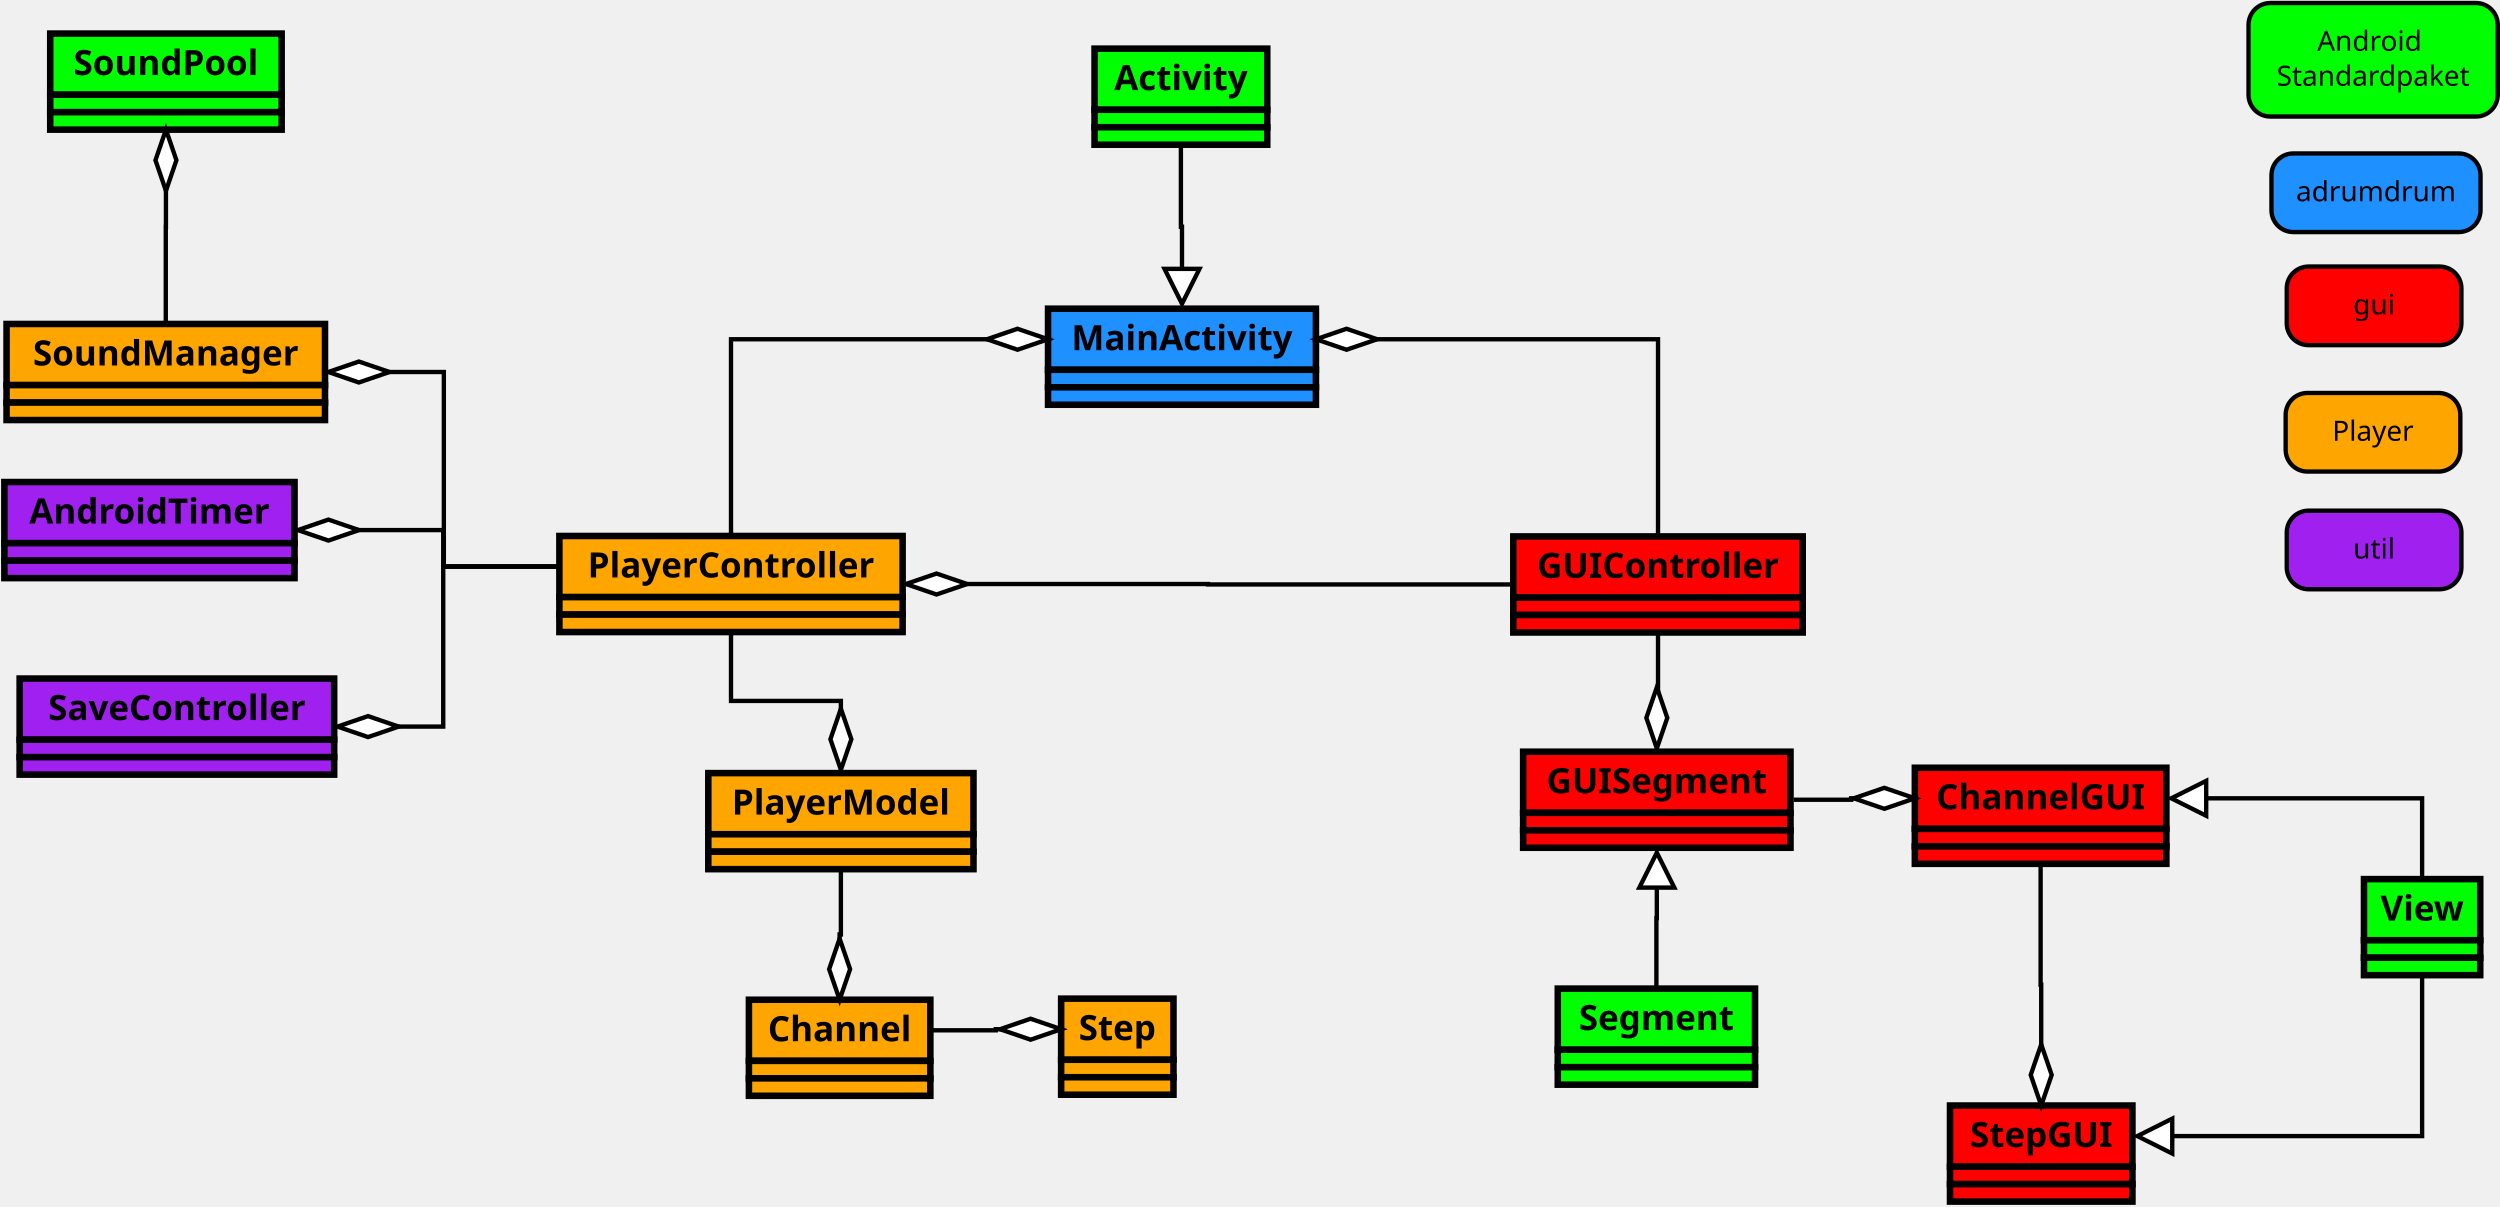
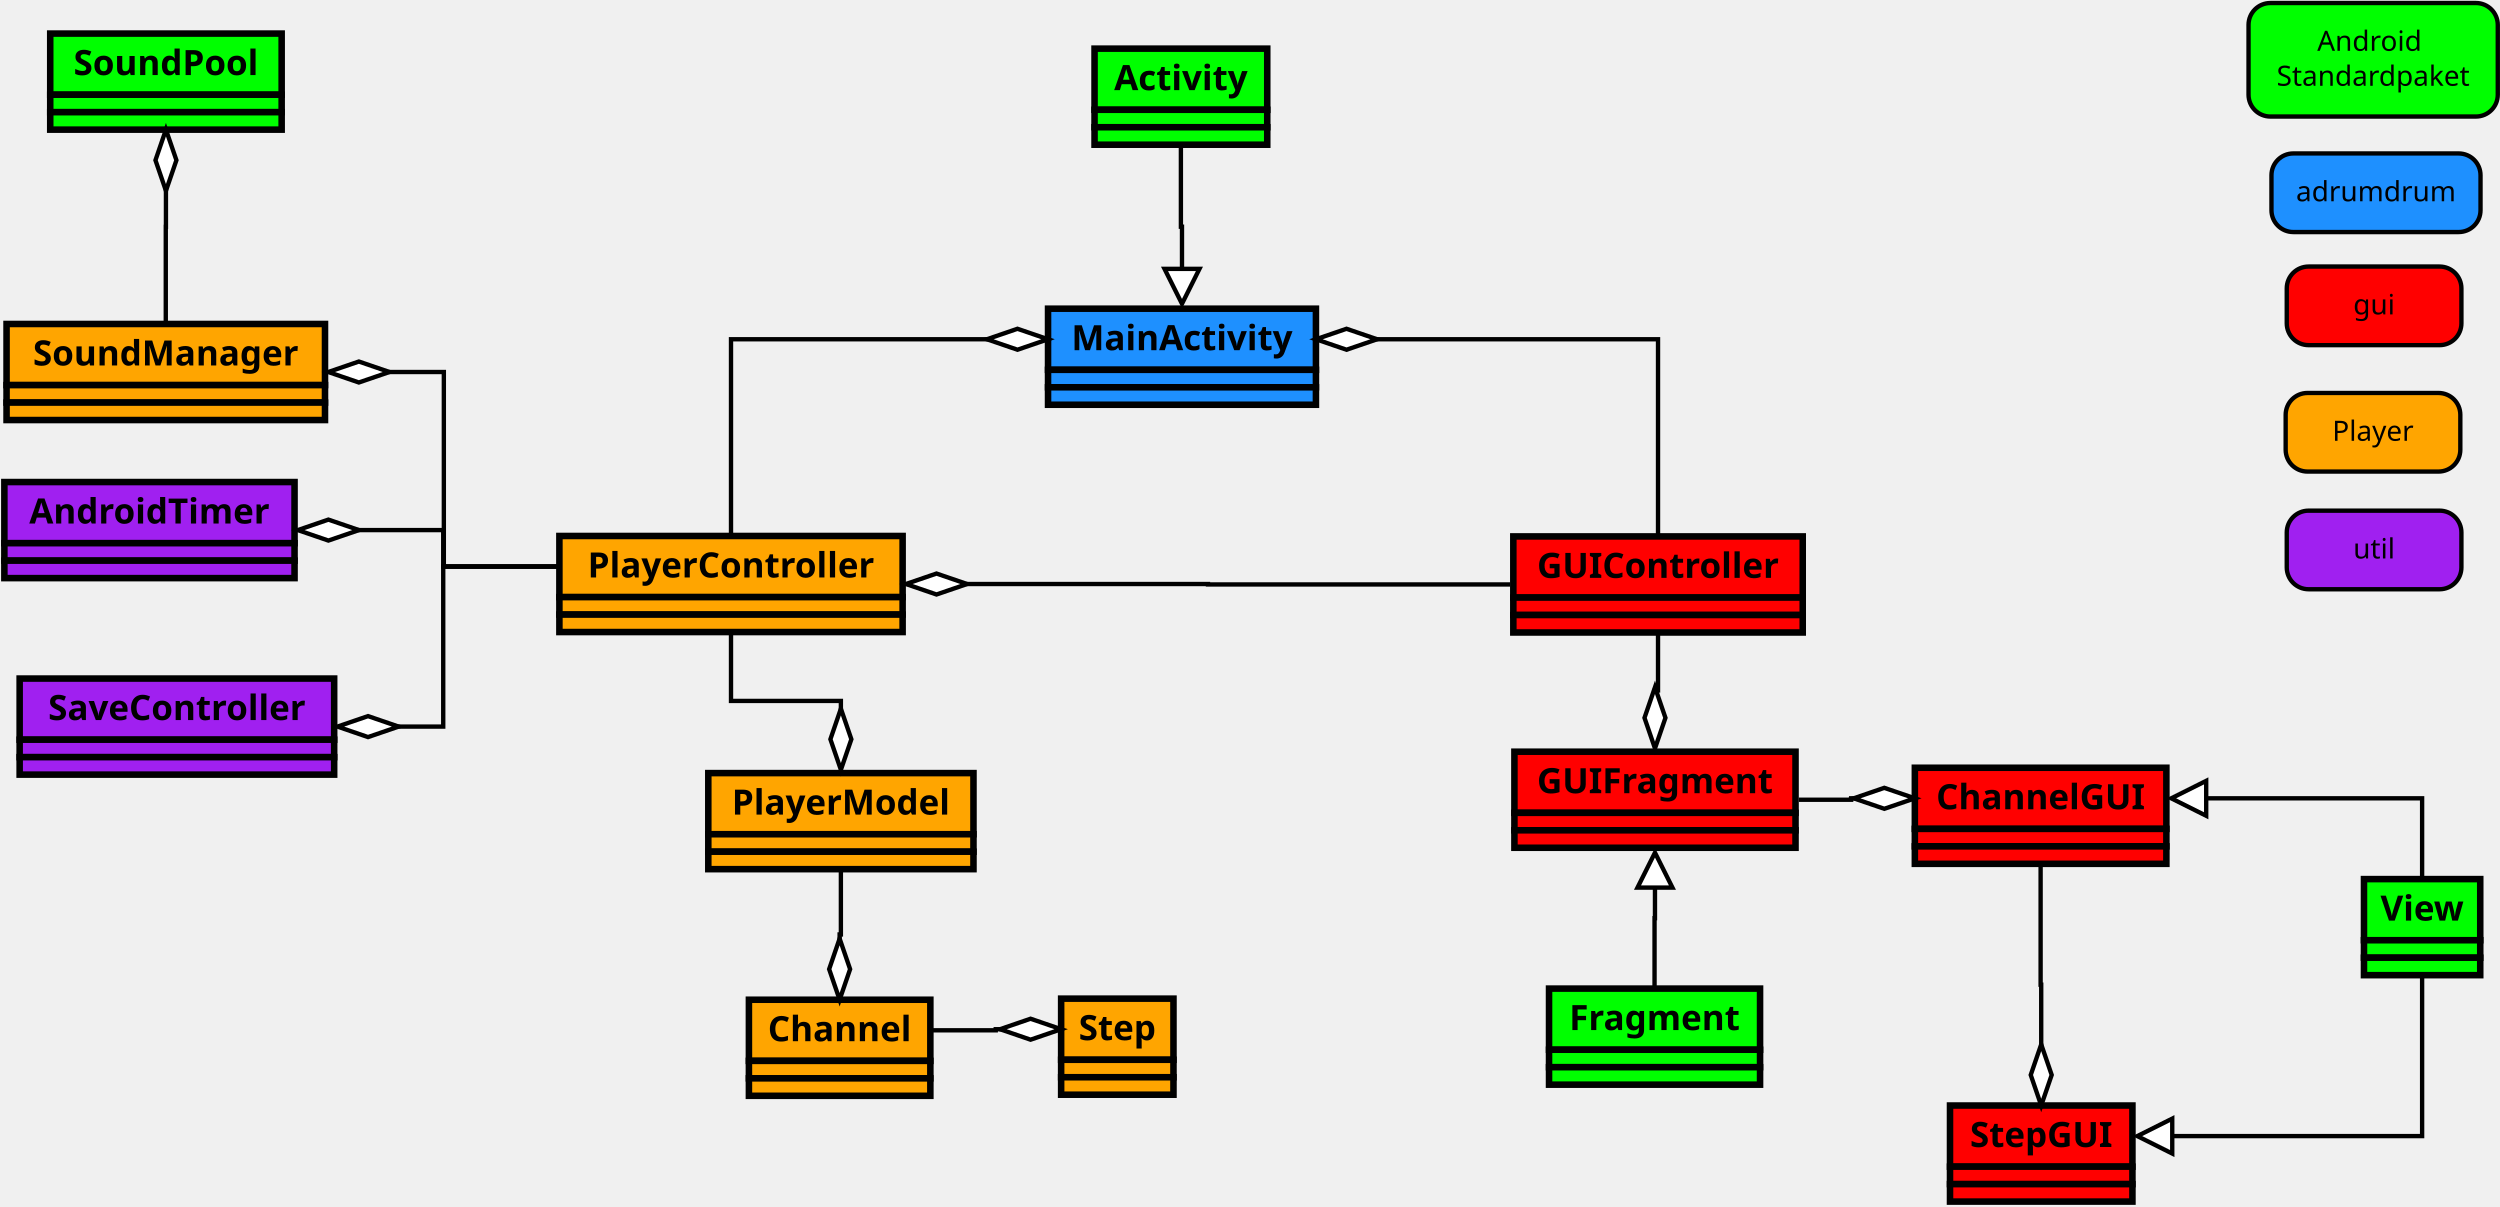
<svg xmlns="http://www.w3.org/2000/svg" width="58cm" height="28cm" viewBox="53 32 1145 552">
  <g>
    <rect style="fill: #1e90ff" x="533" y="173" width="122.7" height="28" />
    <rect style="fill: none; fill-opacity:0; stroke-width: 3; stroke: #000000" x="533" y="173" width="122.7" height="28" />
    <text style="fill: #000000;text-anchor:middle;font-size:16;font-family:sanserif;font-style:normal;font-weight:700" x="594.35" y="192">MainActivity</text>
    <rect style="fill: #1e90ff" x="533" y="201" width="122.7" height="8" />
    <rect style="fill: none; fill-opacity:0; stroke-width: 3; stroke: #000000" x="533" y="201" width="122.7" height="8" />
    <rect style="fill: #1e90ff" x="533" y="209" width="122.7" height="8" />
    <rect style="fill: none; fill-opacity:0; stroke-width: 3; stroke: #000000" x="533" y="209" width="122.7" height="8" />
  </g>
  <g>
    <rect style="fill: #ffa500" x="377.4" y="385.7" width="121.45" height="28" />
    <rect style="fill: none; fill-opacity:0; stroke-width: 3; stroke: #000000" x="377.4" y="385.7" width="121.45" height="28" />
    <text style="fill: #000000;text-anchor:middle;font-size:16;font-family:sanserif;font-style:normal;font-weight:700" x="438.125" y="404.7">PlayerModel</text>
    <rect style="fill: #ffa500" x="377.4" y="413.7" width="121.45" height="8" />
    <rect style="fill: none; fill-opacity:0; stroke-width: 3; stroke: #000000" x="377.4" y="413.7" width="121.45" height="8" />
    <rect style="fill: #ffa500" x="377.4" y="421.7" width="121.45" height="8" />
    <rect style="fill: none; fill-opacity:0; stroke-width: 3; stroke: #000000" x="377.4" y="421.7" width="121.45" height="8" />
  </g>
  <g>
    <rect style="fill: #00ff00" x="554.3" y="53.9" width="79.1" height="28" />
    <rect style="fill: none; fill-opacity:0; stroke-width: 3; stroke: #000000" x="554.3" y="53.9" width="79.1" height="28" />
    <text style="fill: #000000;text-anchor:middle;font-size:16;font-family:sanserif;font-style:normal;font-weight:700" x="593.85" y="72.9">Activity</text>
    <rect style="fill: #00ff00" x="554.3" y="81.9" width="79.1" height="8" />
    <rect style="fill: none; fill-opacity:0; stroke-width: 3; stroke: #000000" x="554.3" y="81.9" width="79.1" height="8" />
    <rect style="fill: #00ff00" x="554.3" y="89.9" width="79.1" height="8" />
    <rect style="fill: none; fill-opacity:0; stroke-width: 3; stroke: #000000" x="554.3" y="89.9" width="79.1" height="8" />
  </g>
  <g>
    <rect style="fill: #ffa500" x="309.2" y="277.1" width="157.2" height="28" />
    <rect style="fill: none; fill-opacity:0; stroke-width: 3; stroke: #000000" x="309.2" y="277.1" width="157.2" height="28" />
    <text style="fill: #000000;text-anchor:middle;font-size:16;font-family:sanserif;font-style:normal;font-weight:700" x="387.8" y="296.1">PlayerController</text>
    <rect style="fill: #ffa500" x="309.2" y="305.1" width="157.2" height="8" />
    <rect style="fill: none; fill-opacity:0; stroke-width: 3; stroke: #000000" x="309.2" y="305.1" width="157.2" height="8" />
    <rect style="fill: #ffa500" x="309.2" y="313.1" width="157.2" height="8" />
    <rect style="fill: none; fill-opacity:0; stroke-width: 3; stroke: #000000" x="309.2" y="313.1" width="157.2" height="8" />
  </g>
  <g>
    <rect style="fill: #ff0000" x="746.1" y="277.3" width="132.55" height="28" />
    <rect style="fill: none; fill-opacity:0; stroke-width: 3; stroke: #000000" x="746.1" y="277.3" width="132.55" height="28" />
    <text style="fill: #000000;text-anchor:middle;font-size:16;font-family:sanserif;font-style:normal;font-weight:700" x="812.375" y="296.3">GUIController</text>
    <rect style="fill: #ff0000" x="746.1" y="305.3" width="132.55" height="8" />
    <rect style="fill: none; fill-opacity:0; stroke-width: 3; stroke: #000000" x="746.1" y="305.3" width="132.55" height="8" />
    <rect style="fill: #ff0000" x="746.1" y="313.3" width="132.55" height="8" />
    <rect style="fill: none; fill-opacity:0; stroke-width: 3; stroke: #000000" x="746.1" y="313.3" width="132.55" height="8" />
  </g>
  <g>
    <polyline style="fill: none; fill-opacity:0; stroke-width: 2; stroke: #000000" points="594.35,154.764 594.35,135.45 593.85,135.45 593.85,97.9 " />
    <polygon style="fill: #ffffff" points="586.35,154.764 594.35,170.764 602.35,154.764 " />
    <polygon style="fill: none; fill-opacity:0; stroke-width: 2; stroke: #000000" points="586.35,154.764 594.35,170.764 602.35,154.764 " />
  </g>
  <g>
    <polyline style="fill: none; fill-opacity:0; stroke-width: 2; stroke: #000000" points="680.872,187 812.375,187 812.375,277.3 " />
    <polygon style="fill: #ffffff" points="655.7,187 669.7,182.2 683.7,187 669.7,191.8 " />
    <polygon style="fill: none; fill-opacity:0; stroke-width: 2; stroke: #000000" points="655.7,187 669.7,182.2 683.7,187 669.7,191.8 " />
    <text style="fill: #000000;text-anchor:middle;font-size:12.8;font-family:monospace;font-style:normal;font-weight:normal" x="734.038" y="184" />
    <text style="fill: #000000;text-anchor:start;font-size:12.8;font-family:monospace;font-style:normal;font-weight:normal" x="687.7" y="184" />
    <text style="fill: #000000;text-anchor:start;font-size:12.8;font-family:monospace;font-style:normal;font-weight:normal" x="816.375" y="273.3" />
  </g>
  <g>
    <polyline style="fill: none; fill-opacity:0; stroke-width: 2; stroke: #000000" points="438.125,359.023 438.125,352.647 387.8,352.647 387.8,321.1 " />
    <polygon style="fill: #ffffff" points="438.125,384.194 433.325,370.194 438.125,356.194 442.925,370.194 " />
    <polygon style="fill: none; fill-opacity:0; stroke-width: 2; stroke: #000000" points="438.125,384.194 433.325,370.194 438.125,356.194 442.925,370.194 " />
    <text style="fill: #000000;text-anchor:middle;font-size:12.8;font-family:monospace;font-style:normal;font-weight:normal" x="412.962" y="349.647" />
    <text style="fill: #000000;text-anchor:start;font-size:12.8;font-family:monospace;font-style:normal;font-weight:normal" x="449.125" y="380.194" />
    <text style="fill: #000000;text-anchor:start;font-size:12.8;font-family:monospace;font-style:normal;font-weight:normal" x="391.8" y="333.1" />
  </g>
  <g>
    <rect style="fill: #ffa500" x="396" y="489.5" width="83.1" height="28" />
    <rect style="fill: none; fill-opacity:0; stroke-width: 3; stroke: #000000" x="396" y="489.5" width="83.1" height="28" />
    <text style="fill: #000000;text-anchor:middle;font-size:16;font-family:sanserif;font-style:normal;font-weight:700" x="437.55" y="508.5">Channel</text>
    <rect style="fill: #ffa500" x="396" y="517.5" width="83.1" height="8" />
    <rect style="fill: none; fill-opacity:0; stroke-width: 3; stroke: #000000" x="396" y="517.5" width="83.1" height="8" />
    <rect style="fill: #ffa500" x="396" y="525.5" width="83.1" height="8" />
    <rect style="fill: none; fill-opacity:0; stroke-width: 3; stroke: #000000" x="396" y="525.5" width="83.1" height="8" />
  </g>
  <g>
    <polyline style="fill: none; fill-opacity:0; stroke-width: 2; stroke: #000000" points="437.55,464.328 437.55,459.6 438.125,459.6 438.125,429.7 " />
    <polygon style="fill: #ffffff" points="437.55,489.5 432.75,475.5 437.55,461.5 442.35,475.5 " />
    <polygon style="fill: none; fill-opacity:0; stroke-width: 2; stroke: #000000" points="437.55,489.5 432.75,475.5 437.55,461.5 442.35,475.5 " />
    <text style="fill: #000000;text-anchor:middle;font-size:12.8;font-family:monospace;font-style:normal;font-weight:normal" x="437.837" y="456.6" />
    <text style="fill: #000000;text-anchor:start;font-size:12.8;font-family:monospace;font-style:normal;font-weight:normal" x="448.55" y="485.5" />
    <text style="fill: #000000;text-anchor:start;font-size:12.8;font-family:monospace;font-style:normal;font-weight:normal" x="442.125" y="441.7" />
  </g>
  <g>
    <rect style="fill: #ffa500" x="539" y="489" width="51.45" height="28" />
    <rect style="fill: none; fill-opacity:0; stroke-width: 3; stroke: #000000" x="539" y="489" width="51.45" height="28" />
    <text style="fill: #000000;text-anchor:middle;font-size:16;font-family:sanserif;font-style:normal;font-weight:700" x="564.725" y="508">Step</text>
    <rect style="fill: #ffa500" x="539" y="517" width="51.45" height="8" />
    <rect style="fill: none; fill-opacity:0; stroke-width: 3; stroke: #000000" x="539" y="517" width="51.45" height="8" />
    <rect style="fill: #ffa500" x="539" y="525" width="51.45" height="8" />
    <rect style="fill: none; fill-opacity:0; stroke-width: 3; stroke: #000000" x="539" y="525" width="51.45" height="8" />
  </g>
  <g>
    <rect style="fill: #ffa500" x="56" y="180" width="145.85" height="28" />
    <rect style="fill: none; fill-opacity:0; stroke-width: 3; stroke: #000000" x="56" y="180" width="145.85" height="28" />
    <text style="fill: #000000;text-anchor:middle;font-size:16;font-family:sanserif;font-style:normal;font-weight:700" x="128.925" y="199">SoundManager</text>
    <rect style="fill: #ffa500" x="56" y="208" width="145.85" height="8" />
    <rect style="fill: none; fill-opacity:0; stroke-width: 3; stroke: #000000" x="56" y="208" width="145.85" height="8" />
    <rect style="fill: #ffa500" x="56" y="216" width="145.85" height="8" />
    <rect style="fill: none; fill-opacity:0; stroke-width: 3; stroke: #000000" x="56" y="216" width="145.85" height="8" />
  </g>
  <g>
    <polyline style="fill: none; fill-opacity:0; stroke-width: 2; stroke: #000000" points="228.531,202 256.28,202 256.28,291.1 309.2,291.1 " />
    <polygon style="fill: #ffffff" points="203.359,202 217.359,197.2 231.359,202 217.359,206.8 " />
    <polygon style="fill: none; fill-opacity:0; stroke-width: 2; stroke: #000000" points="203.359,202 217.359,197.2 231.359,202 217.359,206.8 " />
    <text style="fill: #000000;text-anchor:start;font-size:12.8;font-family:monospace;font-style:normal;font-weight:normal" x="258.28" y="243.55" />
    <text style="fill: #000000;text-anchor:start;font-size:12.8;font-family:monospace;font-style:normal;font-weight:normal" x="235.359" y="199" />
    <text style="fill: #000000;text-anchor:end;font-size:12.8;font-family:monospace;font-style:normal;font-weight:normal" x="305.2" y="288.1" />
  </g>
  <g>
    <rect style="fill: #00ff00" x="76" y="47" width="106" height="28" />
    <rect style="fill: none; fill-opacity:0; stroke-width: 3; stroke: #000000" x="76" y="47" width="106" height="28" />
    <text style="fill: #000000;text-anchor:middle;font-size:16;font-family:sanserif;font-style:normal;font-weight:700" x="129" y="66">SoundPool</text>
    <rect style="fill: #00ff00" x="76" y="75" width="106" height="8" />
    <rect style="fill: none; fill-opacity:0; stroke-width: 3; stroke: #000000" x="76" y="75" width="106" height="8" />
    <rect style="fill: #00ff00" x="76" y="83" width="106" height="8" />
    <rect style="fill: none; fill-opacity:0; stroke-width: 3; stroke: #000000" x="76" y="83" width="106" height="8" />
  </g>
  <g>
    <polyline style="fill: none; fill-opacity:0; stroke-width: 2; stroke: #000000" points="129,116.172 129,135.5 128.925,135.5 128.925,180 " />
    <polygon style="fill: #ffffff" points="129,91 133.8,105 129,119 124.2,105 " />
    <polygon style="fill: none; fill-opacity:0; stroke-width: 2; stroke: #000000" points="129,91 133.8,105 129,119 124.2,105 " />
    <text style="fill: #000000;text-anchor:middle;font-size:12.8;font-family:monospace;font-style:normal;font-weight:normal" x="128.962" y="132.5" />
    <text style="fill: #000000;text-anchor:start;font-size:12.8;font-family:monospace;font-style:normal;font-weight:normal" x="140" y="103" />
    <text style="fill: #000000;text-anchor:start;font-size:12.8;font-family:monospace;font-style:normal;font-weight:normal" x="132.925" y="176" />
  </g>
  <g>
    <polyline style="fill: none; fill-opacity:0; stroke-width: 2; stroke: #000000" points="513.828,503 509.05,503 509.05,503.5 479.1,503.5 " />
    <polygon style="fill: #ffffff" points="539,503 525,507.8 511,503 525,498.2 " />
    <polygon style="fill: none; fill-opacity:0; stroke-width: 2; stroke: #000000" points="539,503 525,507.8 511,503 525,498.2 " />
    <text style="fill: #000000;text-anchor:start;font-size:12.8;font-family:monospace;font-style:normal;font-weight:normal" x="511.05" y="500.25" />
    <text style="fill: #000000;text-anchor:end;font-size:12.8;font-family:monospace;font-style:normal;font-weight:normal" x="507" y="500" />
    <text style="fill: #000000;text-anchor:start;font-size:12.8;font-family:monospace;font-style:normal;font-weight:normal" x="483.1" y="500.5" />
  </g>
  <g>
    <rect style="fill: #ff0000" x="930" y="383.25" width="115.2" height="28" />
    <rect style="fill: none; fill-opacity:0; stroke-width: 3; stroke: #000000" x="930" y="383.25" width="115.2" height="28" />
    <text style="fill: #000000;text-anchor:middle;font-size:16;font-family:sanserif;font-style:normal;font-weight:700" x="987.6" y="402.25">ChannelGUI</text>
    <rect style="fill: #ff0000" x="930" y="411.25" width="115.2" height="8" />
    <rect style="fill: none; fill-opacity:0; stroke-width: 3; stroke: #000000" x="930" y="411.25" width="115.2" height="8" />
    <rect style="fill: #ff0000" x="930" y="419.25" width="115.2" height="8" />
    <rect style="fill: none; fill-opacity:0; stroke-width: 3; stroke: #000000" x="930" y="419.25" width="115.2" height="8" />
  </g>
  <g>
    <polyline style="fill: none; fill-opacity:0; stroke-width: 2; stroke: #000000" points="507.828,187 387.8,187 387.8,277.1 " />
    <polygon style="fill: #ffffff" points="533,187 519,191.8 505,187 519,182.2 " />
    <polygon style="fill: none; fill-opacity:0; stroke-width: 2; stroke: #000000" points="533,187 519,191.8 505,187 519,182.2 " />
    <text style="fill: #000000;text-anchor:middle;font-size:12.8;font-family:monospace;font-style:normal;font-weight:normal" x="460.4" y="184" />
    <text style="fill: #000000;text-anchor:end;font-size:12.8;font-family:monospace;font-style:normal;font-weight:normal" x="501" y="184" />
    <text style="fill: #000000;text-anchor:start;font-size:12.8;font-family:monospace;font-style:normal;font-weight:normal" x="391.8" y="273.1" />
  </g>
  <g>
    <rect style="fill: #ff0000" x="946.102" y="537.95" width="83.55" height="28" />
    <rect style="fill: none; fill-opacity:0; stroke-width: 3; stroke: #000000" x="946.102" y="537.95" width="83.55" height="28" />
    <text style="fill: #000000;text-anchor:middle;font-size:16;font-family:sanserif;font-style:normal;font-weight:700" x="987.877" y="556.95">StepGUI</text>
    <rect style="fill: #ff0000" x="946.102" y="565.95" width="83.55" height="8" />
    <rect style="fill: none; fill-opacity:0; stroke-width: 3; stroke: #000000" x="946.102" y="565.95" width="83.55" height="8" />
    <rect style="fill: #ff0000" x="946.102" y="573.95" width="83.55" height="8" />
    <rect style="fill: none; fill-opacity:0; stroke-width: 3; stroke: #000000" x="946.102" y="573.95" width="83.55" height="8" />
  </g>
  <g>
    <polyline style="fill: none; fill-opacity:0; stroke-width: 2; stroke: #000000" points="987.877,512.778 987.877,482.6 987.6,482.6 987.6,427.25 " />
    <polygon style="fill: #ffffff" points="987.877,537.95 983.077,523.95 987.877,509.95 992.677,523.95 " />
    <polygon style="fill: none; fill-opacity:0; stroke-width: 2; stroke: #000000" points="987.877,537.95 983.077,523.95 987.877,509.95 992.677,523.95 " />
    <text style="fill: #000000;text-anchor:middle;font-size:12.8;font-family:monospace;font-style:normal;font-weight:normal" x="987.739" y="479.6" />
    <text style="fill: #000000;text-anchor:start;font-size:12.8;font-family:monospace;font-style:normal;font-weight:normal" x="998.877" y="533.95" />
    <text style="fill: #000000;text-anchor:start;font-size:12.8;font-family:monospace;font-style:normal;font-weight:normal" x="991.6" y="439.25" />
  </g>
  <g>
-     <polyline style="fill: none; fill-opacity:0; stroke-width: 2; stroke: #000000" points="904.828,397.25 900.825,397.25 900.825,397.9 874.544,397.9 " />
+     <polyline style="fill: none; fill-opacity:0; stroke-width: 2; stroke: #000000" points="904.828,397.25 900.824,397.25 900.824,397.9 876.854,397.9 " />
    <polygon style="fill: #ffffff" points="930,397.25 916,402.05 902,397.25 916,392.45 " />
    <polygon style="fill: none; fill-opacity:0; stroke-width: 2; stroke: #000000" points="930,397.25 916,402.05 902,397.25 916,392.45 " />
-     <text style="fill: #000000;text-anchor:start;font-size:12.8;font-family:monospace;font-style:normal;font-weight:normal" x="902.825" y="394.575" />
+     <text style="fill: #000000;text-anchor:start;font-size:12.8;font-family:monospace;font-style:normal;font-weight:normal" x="902.824" y="394.575" />
    <text style="fill: #000000;text-anchor:end;font-size:12.8;font-family:monospace;font-style:normal;font-weight:normal" x="898" y="394.25" />
-     <text style="fill: #000000;text-anchor:start;font-size:12.8;font-family:monospace;font-style:normal;font-weight:normal" x="878.544" y="394.9" />
+     <text style="fill: #000000;text-anchor:start;font-size:12.8;font-family:monospace;font-style:normal;font-weight:normal" x="880.854" y="394.9" />
  </g>
  <g>
    <rect style="fill: #00ff00" x="1135.7" y="434.25" width="53.25" height="28" />
    <rect style="fill: none; fill-opacity:0; stroke-width: 3; stroke: #000000" x="1135.7" y="434.25" width="53.25" height="28" />
    <text style="fill: #000000;text-anchor:middle;font-size:16;font-family:sanserif;font-style:normal;font-weight:700" x="1162.33" y="453.25">View</text>
    <rect style="fill: #00ff00" x="1135.7" y="462.25" width="53.25" height="8" />
    <rect style="fill: none; fill-opacity:0; stroke-width: 3; stroke: #000000" x="1135.7" y="462.25" width="53.25" height="8" />
    <rect style="fill: #00ff00" x="1135.7" y="470.25" width="53.25" height="8" />
    <rect style="fill: none; fill-opacity:0; stroke-width: 3; stroke: #000000" x="1135.7" y="470.25" width="53.25" height="8" />
  </g>
  <g>
    <polyline style="fill: none; fill-opacity:0; stroke-width: 2; stroke: #000000" points="1047.89,551.95 1162.33,551.95 1162.33,478.25 " />
    <polygon style="fill: #ffffff" points="1047.89,543.95 1031.89,551.95 1047.89,559.95 " />
    <polygon style="fill: none; fill-opacity:0; stroke-width: 2; stroke: #000000" points="1047.89,543.95 1031.89,551.95 1047.89,559.95 " />
  </g>
  <g>
    <polyline style="fill: none; fill-opacity:0; stroke-width: 2; stroke: #000000" points="1063.44,397.25 1162.33,397.25 1162.33,434.25 " />
    <polygon style="fill: #ffffff" points="1063.44,389.25 1047.44,397.25 1063.44,405.25 " />
    <polygon style="fill: none; fill-opacity:0; stroke-width: 2; stroke: #000000" points="1063.44,389.25 1047.44,397.25 1063.44,405.25 " />
  </g>
  <g>
-     <rect style="fill: #ff0000" x="750.6" y="375.9" width="122.45" height="28" />
-     <rect style="fill: none; fill-opacity:0; stroke-width: 3; stroke: #000000" x="750.6" y="375.9" width="122.45" height="28" />
-     <text style="fill: #000000;text-anchor:middle;font-size:16;font-family:sanserif;font-style:normal;font-weight:700" x="811.825" y="394.9">GUISegment</text>
-     <rect style="fill: #ff0000" x="750.6" y="403.9" width="122.45" height="8" />
-     <rect style="fill: none; fill-opacity:0; stroke-width: 3; stroke: #000000" x="750.6" y="403.9" width="122.45" height="8" />
-     <rect style="fill: #ff0000" x="750.6" y="411.9" width="122.45" height="8" />
-     <rect style="fill: none; fill-opacity:0; stroke-width: 3; stroke: #000000" x="750.6" y="411.9" width="122.45" height="8" />
-   </g>
-   <g>
-     <polyline style="fill: none; fill-opacity:0; stroke-width: 2; stroke: #000000" points="811.825,349.223 811.825,347.847 812.375,347.847 812.375,321.3 " />
-     <polygon style="fill: #ffffff" points="811.825,374.394 807.025,360.394 811.825,346.394 816.625,360.394 " />
-     <polygon style="fill: none; fill-opacity:0; stroke-width: 2; stroke: #000000" points="811.825,374.394 807.025,360.394 811.825,346.394 816.625,360.394 " />
-   </g>
-   <g>
-     <rect style="fill: #00ff00" x="766.456" y="484.4" width="90.35" height="28" />
-     <rect style="fill: none; fill-opacity:0; stroke-width: 3; stroke: #000000" x="766.456" y="484.4" width="90.35" height="28" />
-     <text style="fill: #000000;text-anchor:middle;font-size:16;font-family:sanserif;font-style:normal;font-weight:700" x="811.631" y="503.4">Segment</text>
-     <rect style="fill: #00ff00" x="766.456" y="512.4" width="90.35" height="8" />
-     <rect style="fill: none; fill-opacity:0; stroke-width: 3; stroke: #000000" x="766.456" y="512.4" width="90.35" height="8" />
-     <rect style="fill: #00ff00" x="766.456" y="520.4" width="90.35" height="8" />
-     <rect style="fill: none; fill-opacity:0; stroke-width: 3; stroke: #000000" x="766.456" y="520.4" width="90.35" height="8" />
+     <rect style="fill: #ff0000" x="746.6" y="375.9" width="128.75" height="28" />
+     <rect style="fill: none; fill-opacity:0; stroke-width: 3; stroke: #000000" x="746.6" y="375.9" width="128.75" height="28" />
+     <text style="fill: #000000;text-anchor:middle;font-size:16;font-family:sanserif;font-style:normal;font-weight:700" x="810.975" y="394.9">GUIFragment</text>
+     <rect style="fill: #ff0000" x="746.6" y="403.9" width="128.75" height="8" />
+     <rect style="fill: none; fill-opacity:0; stroke-width: 3; stroke: #000000" x="746.6" y="403.9" width="128.75" height="8" />
+     <rect style="fill: #ff0000" x="746.6" y="411.9" width="128.75" height="8" />
+     <rect style="fill: none; fill-opacity:0; stroke-width: 3; stroke: #000000" x="746.6" y="411.9" width="128.75" height="8" />
+   </g>
+   <g>
+     <polyline style="fill: none; fill-opacity:0; stroke-width: 2; stroke: #000000" points="810.975,349.223 810.975,347.847 812.375,347.847 812.375,321.3 " />
+     <polygon style="fill: #ffffff" points="810.975,374.394 806.175,360.394 810.975,346.394 815.775,360.394 " />
+     <polygon style="fill: none; fill-opacity:0; stroke-width: 2; stroke: #000000" points="810.975,374.394 806.175,360.394 810.975,346.394 815.775,360.394 " />
+     <text style="fill: #000000;text-anchor:middle;font-size:12.8;font-family:monospace;font-style:normal;font-weight:normal" x="811.675" y="344.847" />
+     <text style="fill: #000000;text-anchor:start;font-size:12.8;font-family:monospace;font-style:normal;font-weight:normal" x="821.975" y="370.394" />
+     <text style="fill: #000000;text-anchor:start;font-size:12.8;font-family:monospace;font-style:normal;font-weight:normal" x="816.375" y="333.3" />
+   </g>
+   <g>
+     <rect style="fill: #00ff00" x="762.456" y="484.4" width="96.65" height="28" />
+     <rect style="fill: none; fill-opacity:0; stroke-width: 3; stroke: #000000" x="762.456" y="484.4" width="96.65" height="28" />
+     <text style="fill: #000000;text-anchor:middle;font-size:16;font-family:sanserif;font-style:normal;font-weight:700" x="810.781" y="503.4">Fragment</text>
+     <rect style="fill: #00ff00" x="762.456" y="512.4" width="96.65" height="8" />
+     <rect style="fill: none; fill-opacity:0; stroke-width: 3; stroke: #000000" x="762.456" y="512.4" width="96.65" height="8" />
+     <rect style="fill: #00ff00" x="762.456" y="520.4" width="96.65" height="8" />
+     <rect style="fill: none; fill-opacity:0; stroke-width: 3; stroke: #000000" x="762.456" y="520.4" width="96.65" height="8" />
  </g>
  <g>
    <rect style="fill: #a020f0" x="55" y="252.4" width="132.9" height="28" />
    <rect style="fill: none; fill-opacity:0; stroke-width: 3; stroke: #000000" x="55" y="252.4" width="132.9" height="28" />
    <text style="fill: #000000;text-anchor:middle;font-size:16;font-family:sanserif;font-style:normal;font-weight:700" x="121.45" y="271.4">AndroidTimer</text>
    <rect style="fill: #a020f0" x="55" y="280.4" width="132.9" height="8" />
    <rect style="fill: none; fill-opacity:0; stroke-width: 3; stroke: #000000" x="55" y="280.4" width="132.9" height="8" />
    <rect style="fill: #a020f0" x="55" y="288.4" width="132.9" height="8" />
    <rect style="fill: none; fill-opacity:0; stroke-width: 3; stroke: #000000" x="55" y="288.4" width="132.9" height="8" />
  </g>
  <g>
    <polyline style="fill: none; fill-opacity:0; stroke-width: 2; stroke: #000000" points="214.57,274.4 256,274.4 256,291.1 309.2,291.1 " />
    <polygon style="fill: #ffffff" points="189.398,274.4 203.398,269.6 217.398,274.4 203.398,279.2 " />
    <polygon style="fill: none; fill-opacity:0; stroke-width: 2; stroke: #000000" points="189.398,274.4 203.398,269.6 217.398,274.4 203.398,279.2 " />
+     <text style="fill: #000000;text-anchor:start;font-size:12.8;font-family:monospace;font-style:normal;font-weight:normal" x="258" y="279.75" />
+     <text style="fill: #000000;text-anchor:start;font-size:12.8;font-family:monospace;font-style:normal;font-weight:normal" x="221.398" y="271.4" />
+     <text style="fill: #000000;text-anchor:end;font-size:12.8;font-family:monospace;font-style:normal;font-weight:normal" x="305.2" y="288.1" />
  </g>
  <g>
    <rect style="fill: #a020f0" x="62" y="342.4" width="144.05" height="28" />
    <rect style="fill: none; fill-opacity:0; stroke-width: 3; stroke: #000000" x="62" y="342.4" width="144.05" height="28" />
    <text style="fill: #000000;text-anchor:middle;font-size:16;font-family:sanserif;font-style:normal;font-weight:700" x="134.025" y="361.4">SaveController</text>
    <rect style="fill: #a020f0" x="62" y="370.4" width="144.05" height="8" />
    <rect style="fill: none; fill-opacity:0; stroke-width: 3; stroke: #000000" x="62" y="370.4" width="144.05" height="8" />
    <rect style="fill: #a020f0" x="62" y="378.4" width="144.05" height="8" />
    <rect style="fill: none; fill-opacity:0; stroke-width: 3; stroke: #000000" x="62" y="378.4" width="144.05" height="8" />
  </g>
  <g>
    <polyline style="fill: none; fill-opacity:0; stroke-width: 2; stroke: #000000" points="232.728,364.4 256,364.4 256,291.1 309.2,291.1 " />
    <polygon style="fill: #ffffff" points="207.557,364.4 221.557,359.6 235.557,364.4 221.557,369.2 " />
    <polygon style="fill: none; fill-opacity:0; stroke-width: 2; stroke: #000000" points="207.557,364.4 221.557,359.6 235.557,364.4 221.557,369.2 " />
+     <text style="fill: #000000;text-anchor:start;font-size:12.8;font-family:monospace;font-style:normal;font-weight:normal" x="258" y="324.75" />
+     <text style="fill: #000000;text-anchor:start;font-size:12.8;font-family:monospace;font-style:normal;font-weight:normal" x="239.557" y="361.4" />
+     <text style="fill: #000000;text-anchor:end;font-size:12.8;font-family:monospace;font-style:normal;font-weight:normal" x="305.2" y="288.1" />
  </g>
  <g>
    <rect style="fill: #00ff00" x="1082.83" y="33" width="114.15" height="52" rx="10" ry="10" />
    <rect style="fill: none; fill-opacity:0; stroke-width: 2; stroke: #000000" x="1082.83" y="33" width="114.15" height="52" rx="10" ry="10" />
    <text style="fill: #000000;text-anchor:middle;font-size:12.8;font-family:sanserif;font-style:normal;font-weight:normal" x="1139.9" y="54.9">
      <tspan x="1139.9" y="54.9">Android </tspan>
      <tspan x="1139.9" y="70.9">Standardpaket</tspan>
    </text>
  </g>
  <g>
    <rect style="fill: #1e90ff" x="1093.33" y="101.9" width="95.75" height="36" rx="10" ry="10" />
    <rect style="fill: none; fill-opacity:0; stroke-width: 2; stroke: #000000" x="1093.33" y="101.9" width="95.75" height="36" rx="10" ry="10" />
    <text style="fill: #000000;text-anchor:middle;font-size:12.8;font-family:sanserif;font-style:normal;font-weight:normal" x="1141.2" y="123.8">
      <tspan x="1141.2" y="123.8">adrumdrum</tspan>
    </text>
  </g>
  <g>
    <rect style="fill: #ff0000" x="1100.33" y="153.7" width="80" height="36" rx="10" ry="10" />
    <rect style="fill: none; fill-opacity:0; stroke-width: 2; stroke: #000000" x="1100.33" y="153.7" width="80" height="36" rx="10" ry="10" />
    <text style="fill: #000000;text-anchor:middle;font-size:12.8;font-family:sanserif;font-style:normal;font-weight:normal" x="1140.33" y="175.6">
      <tspan x="1140.33" y="175.6">gui</tspan>
    </text>
  </g>
  <g>
    <rect style="fill: #ffa500" x="1099.83" y="211.6" width="80" height="36" rx="10" ry="10" />
    <rect style="fill: none; fill-opacity:0; stroke-width: 2; stroke: #000000" x="1099.83" y="211.6" width="80" height="36" rx="10" ry="10" />
    <text style="fill: #000000;text-anchor:middle;font-size:12.8;font-family:sanserif;font-style:normal;font-weight:normal" x="1139.83" y="233.5">
      <tspan x="1139.83" y="233.5">Player</tspan>
    </text>
  </g>
  <g>
    <rect style="fill: #a020f0" x="1100.33" y="265.5" width="80" height="36" rx="10" ry="10" />
    <rect style="fill: none; fill-opacity:0; stroke-width: 2; stroke: #000000" x="1100.33" y="265.5" width="80" height="36" rx="10" ry="10" />
    <text style="fill: #000000;text-anchor:middle;font-size:12.8;font-family:sanserif;font-style:normal;font-weight:normal" x="1140.33" y="287.4">
      <tspan x="1140.33" y="287.4">util</tspan>
    </text>
  </g>
  <g>
    <polyline style="fill: none; fill-opacity:0; stroke-width: 2; stroke: #000000" points="493.081,299.1 606.251,299.1 606.251,299.3 744.592,299.3 " />
    <polygon style="fill: #ffffff" points="467.91,299.1 481.91,294.3 495.91,299.1 481.91,303.9 " />
    <polygon style="fill: none; fill-opacity:0; stroke-width: 2; stroke: #000000" points="467.91,299.1 481.91,294.3 495.91,299.1 481.91,303.9 " />
-   </g>
-   <g>
-     <polyline style="fill: none; fill-opacity:0; stroke-width: 2; stroke: #000000" points="811.825,438.136 811.825,452.15 811.631,452.15 811.631,484.4 " />
-     <polygon style="fill: #ffffff" points="819.825,438.136 811.825,422.136 803.825,438.136 " />
-     <polygon style="fill: none; fill-opacity:0; stroke-width: 2; stroke: #000000" points="819.825,438.136 811.825,422.136 803.825,438.136 " />
+     <text style="fill: #000000;text-anchor:start;font-size:12.8;font-family:monospace;font-style:normal;font-weight:normal" x="608.251" y="296.2" />
+     <text style="fill: #000000;text-anchor:start;font-size:12.8;font-family:monospace;font-style:normal;font-weight:normal" x="499.91" y="296.1" />
+     <text style="fill: #000000;text-anchor:end;font-size:12.8;font-family:monospace;font-style:normal;font-weight:normal" x="740.592" y="296.3" />
+   </g>
+   <g>
+     <polyline style="fill: none; fill-opacity:0; stroke-width: 2; stroke: #000000" points="810.975,438.136 810.975,452.15 810.781,452.15 810.781,484.4 " />
+     <polygon style="fill: #ffffff" points="818.975,438.136 810.975,422.136 802.975,438.136 " />
+     <polygon style="fill: none; fill-opacity:0; stroke-width: 2; stroke: #000000" points="818.975,438.136 810.975,422.136 802.975,438.136 " />
  </g>
</svg>
